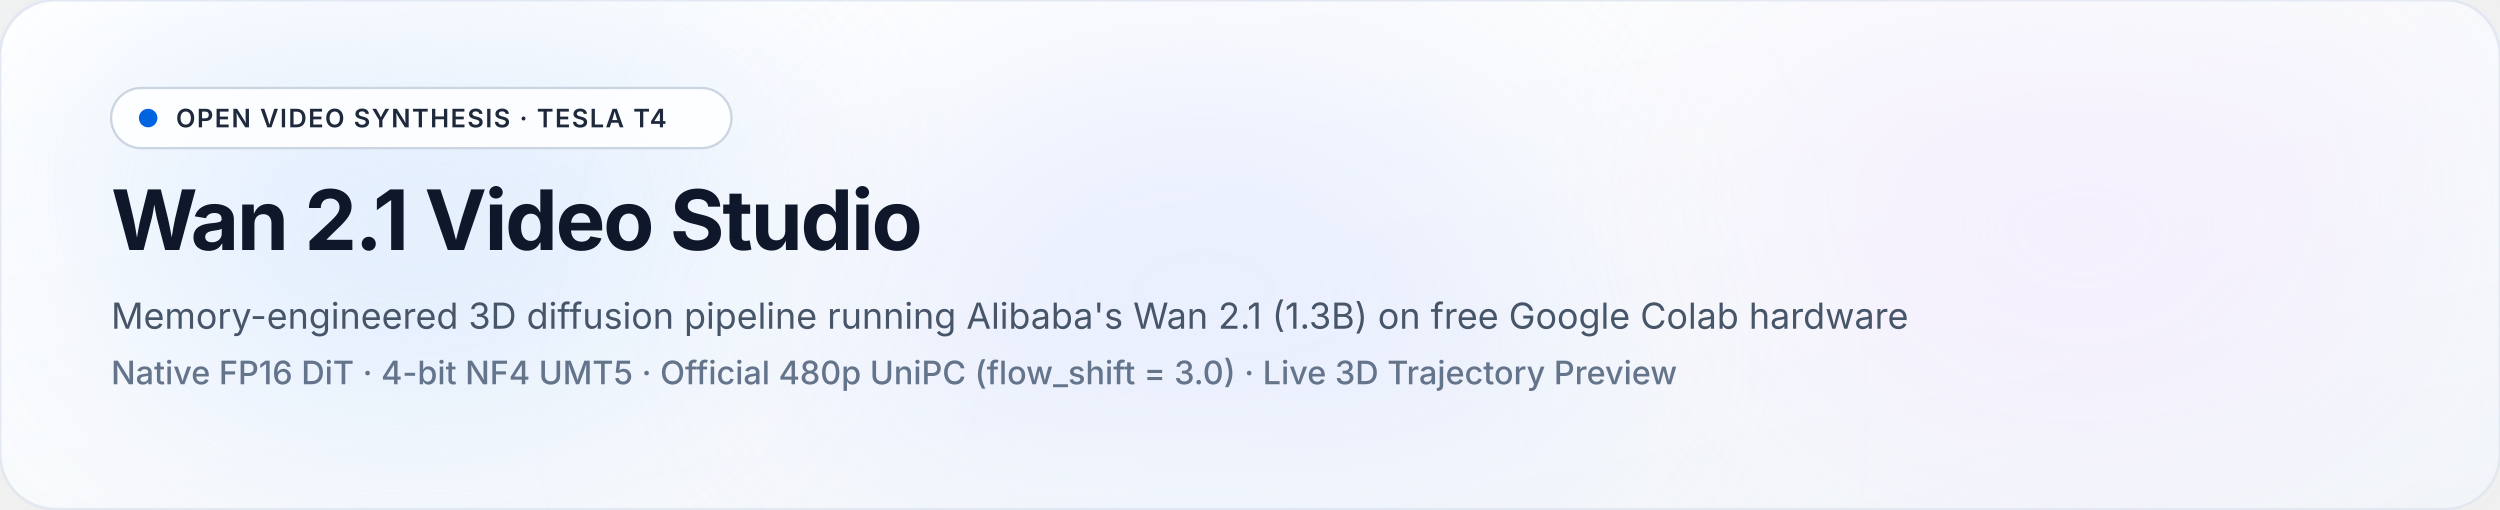
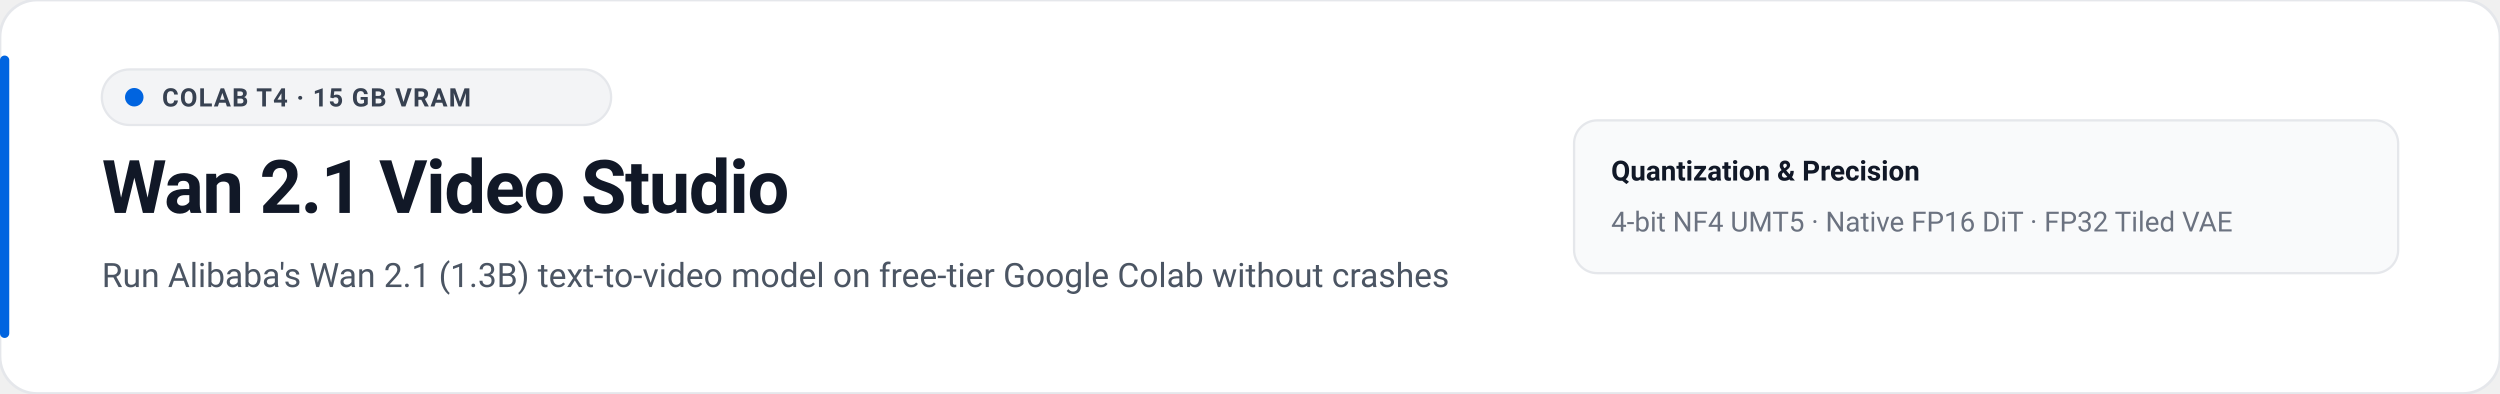
- <svg xmlns="http://www.w3.org/2000/svg" viewBox="0 0 1080 220" width="100%" height="100%">
-   <defs>
-     <filter id="heroBlur" x="-40%" y="-40%" width="180%" height="180%">
-       <feGaussianBlur stdDeviation="54" />
-     </filter>
-     <linearGradient id="heroBg" x1="0%" y1="0%" x2="100%" y2="100%">
-       <stop offset="0%" stop-color="#ffffff" />
-       <stop offset="55%" stop-color="#f8fafc" />
-       <stop offset="100%" stop-color="#f1f5f9" />
-     </linearGradient>
-   </defs>
-   <rect width="1080" height="220" rx="24" fill="url(#heroBg)" stroke="#e2e8f0" stroke-width="1.2" />
-   <circle cx="180" cy="60" r="140" fill="#dbeafe" opacity="0.75" filter="url(#heroBlur)" />
-   <circle cx="520" cy="180" r="160" fill="#e0e7ff" opacity="0.60" filter="url(#heroBlur)" />
-   <circle cx="900" cy="70" r="140" fill="#f3e8ff" opacity="0.55" filter="url(#heroBlur)" />
-   <rect x="48" y="38" width="268" height="26" rx="13" fill="#ffffff" fill-opacity="0.85" stroke="#cbd5e1" stroke-width="1" />
-   <circle cx="64" cy="51" r="4" fill="#0064e0" />
-   <text x="76" y="55" font-family="-apple-system, BlinkMacSystemFont, 'Inter', 'Segoe UI', sans-serif" font-size="11" font-weight="600" letter-spacing="0.6" fill="#1e293b">OPEN VIDEO SYNTHESIS · TESLA T4</text>
-   <text x="48" y="108" font-family="-apple-system, BlinkMacSystemFont, 'Inter', 'Segoe UI', sans-serif" font-size="36" font-weight="700" letter-spacing="-0.9" fill="#0f172a">Wan 2.1 Video Studio</text>
-   <text x="48" y="142" font-family="-apple-system, BlinkMacSystemFont, 'Inter', 'Segoe UI', sans-serif" font-size="15.5" font-weight="400" fill="#475569">Memory-engineered 3D diffusion pipeline running Alibaba's Wan 2.1 (1.3B) on free Google Colab hardware</text>
-   <text x="48" y="166" font-family="-apple-system, BlinkMacSystemFont, 'Inter', 'Segoe UI', sans-serif" font-size="14" font-weight="500" fill="#64748b">Native FP16 DiT · 4-bit NF4 UMT5 · Official 480p UniPC (flow_shift = 3.0) · Live 3D Trajectory Preview</text>
+ <svg xmlns="http://www.w3.org/2000/svg" viewBox="0 0 1080 170" width="100%" height="100%">
+   <rect width="1080" height="170" rx="16" fill="#ffffff" stroke="#e5e7eb" stroke-width="1.2" />
+   <rect x="0" y="24" width="4" height="122" rx="2" fill="#0064e0" />
+   <rect x="44" y="30" width="220" height="24" rx="12" fill="#f3f4f6" stroke="#e5e7eb" stroke-width="1" />
+   <circle cx="58" cy="42" r="4" fill="#0064e0" />
+   <text x="70" y="46" font-family="-apple-system, BlinkMacSystemFont, 'Segoe UI', Roboto, sans-serif" font-size="11" font-weight="600" fill="#374151" letter-spacing="0.5">COLAB T4 · 15 GB VRAM</text>
+   <text x="44" y="92" font-family="-apple-system, BlinkMacSystemFont, 'Segoe UI', Roboto, sans-serif" font-size="32" font-weight="700" fill="#111827" letter-spacing="-0.6">Wan 2.1 Video Studio</text>
+   <text x="44" y="124" font-family="-apple-system, BlinkMacSystemFont, 'Segoe UI', Roboto, sans-serif" font-size="14.5" font-weight="400" fill="#4b5563">Run Alibaba's Wan 2.1 (1.3B) text-to-video model on free-tier Google Colab without crashes</text>
+   <g transform="translate(680, 52)">
+     <rect x="0" y="0" width="356" height="66" rx="10" fill="#f9fafb" stroke="#e5e7eb" stroke-width="1" />
+     <text x="16" y="26" font-family="-apple-system, BlinkMacSystemFont, 'Segoe UI', Roboto, sans-serif" font-size="12" font-weight="600" fill="#111827">Quantization &amp; Precision</text>
+     <text x="16" y="48" font-family="-apple-system, BlinkMacSystemFont, 'Segoe UI', Roboto, sans-serif" font-size="12" font-weight="400" fill="#6b7280">4-bit NF4 UMT5 · Native FP16 DiT · FP32 Tiled VAE</text>
+   </g>
</svg>
